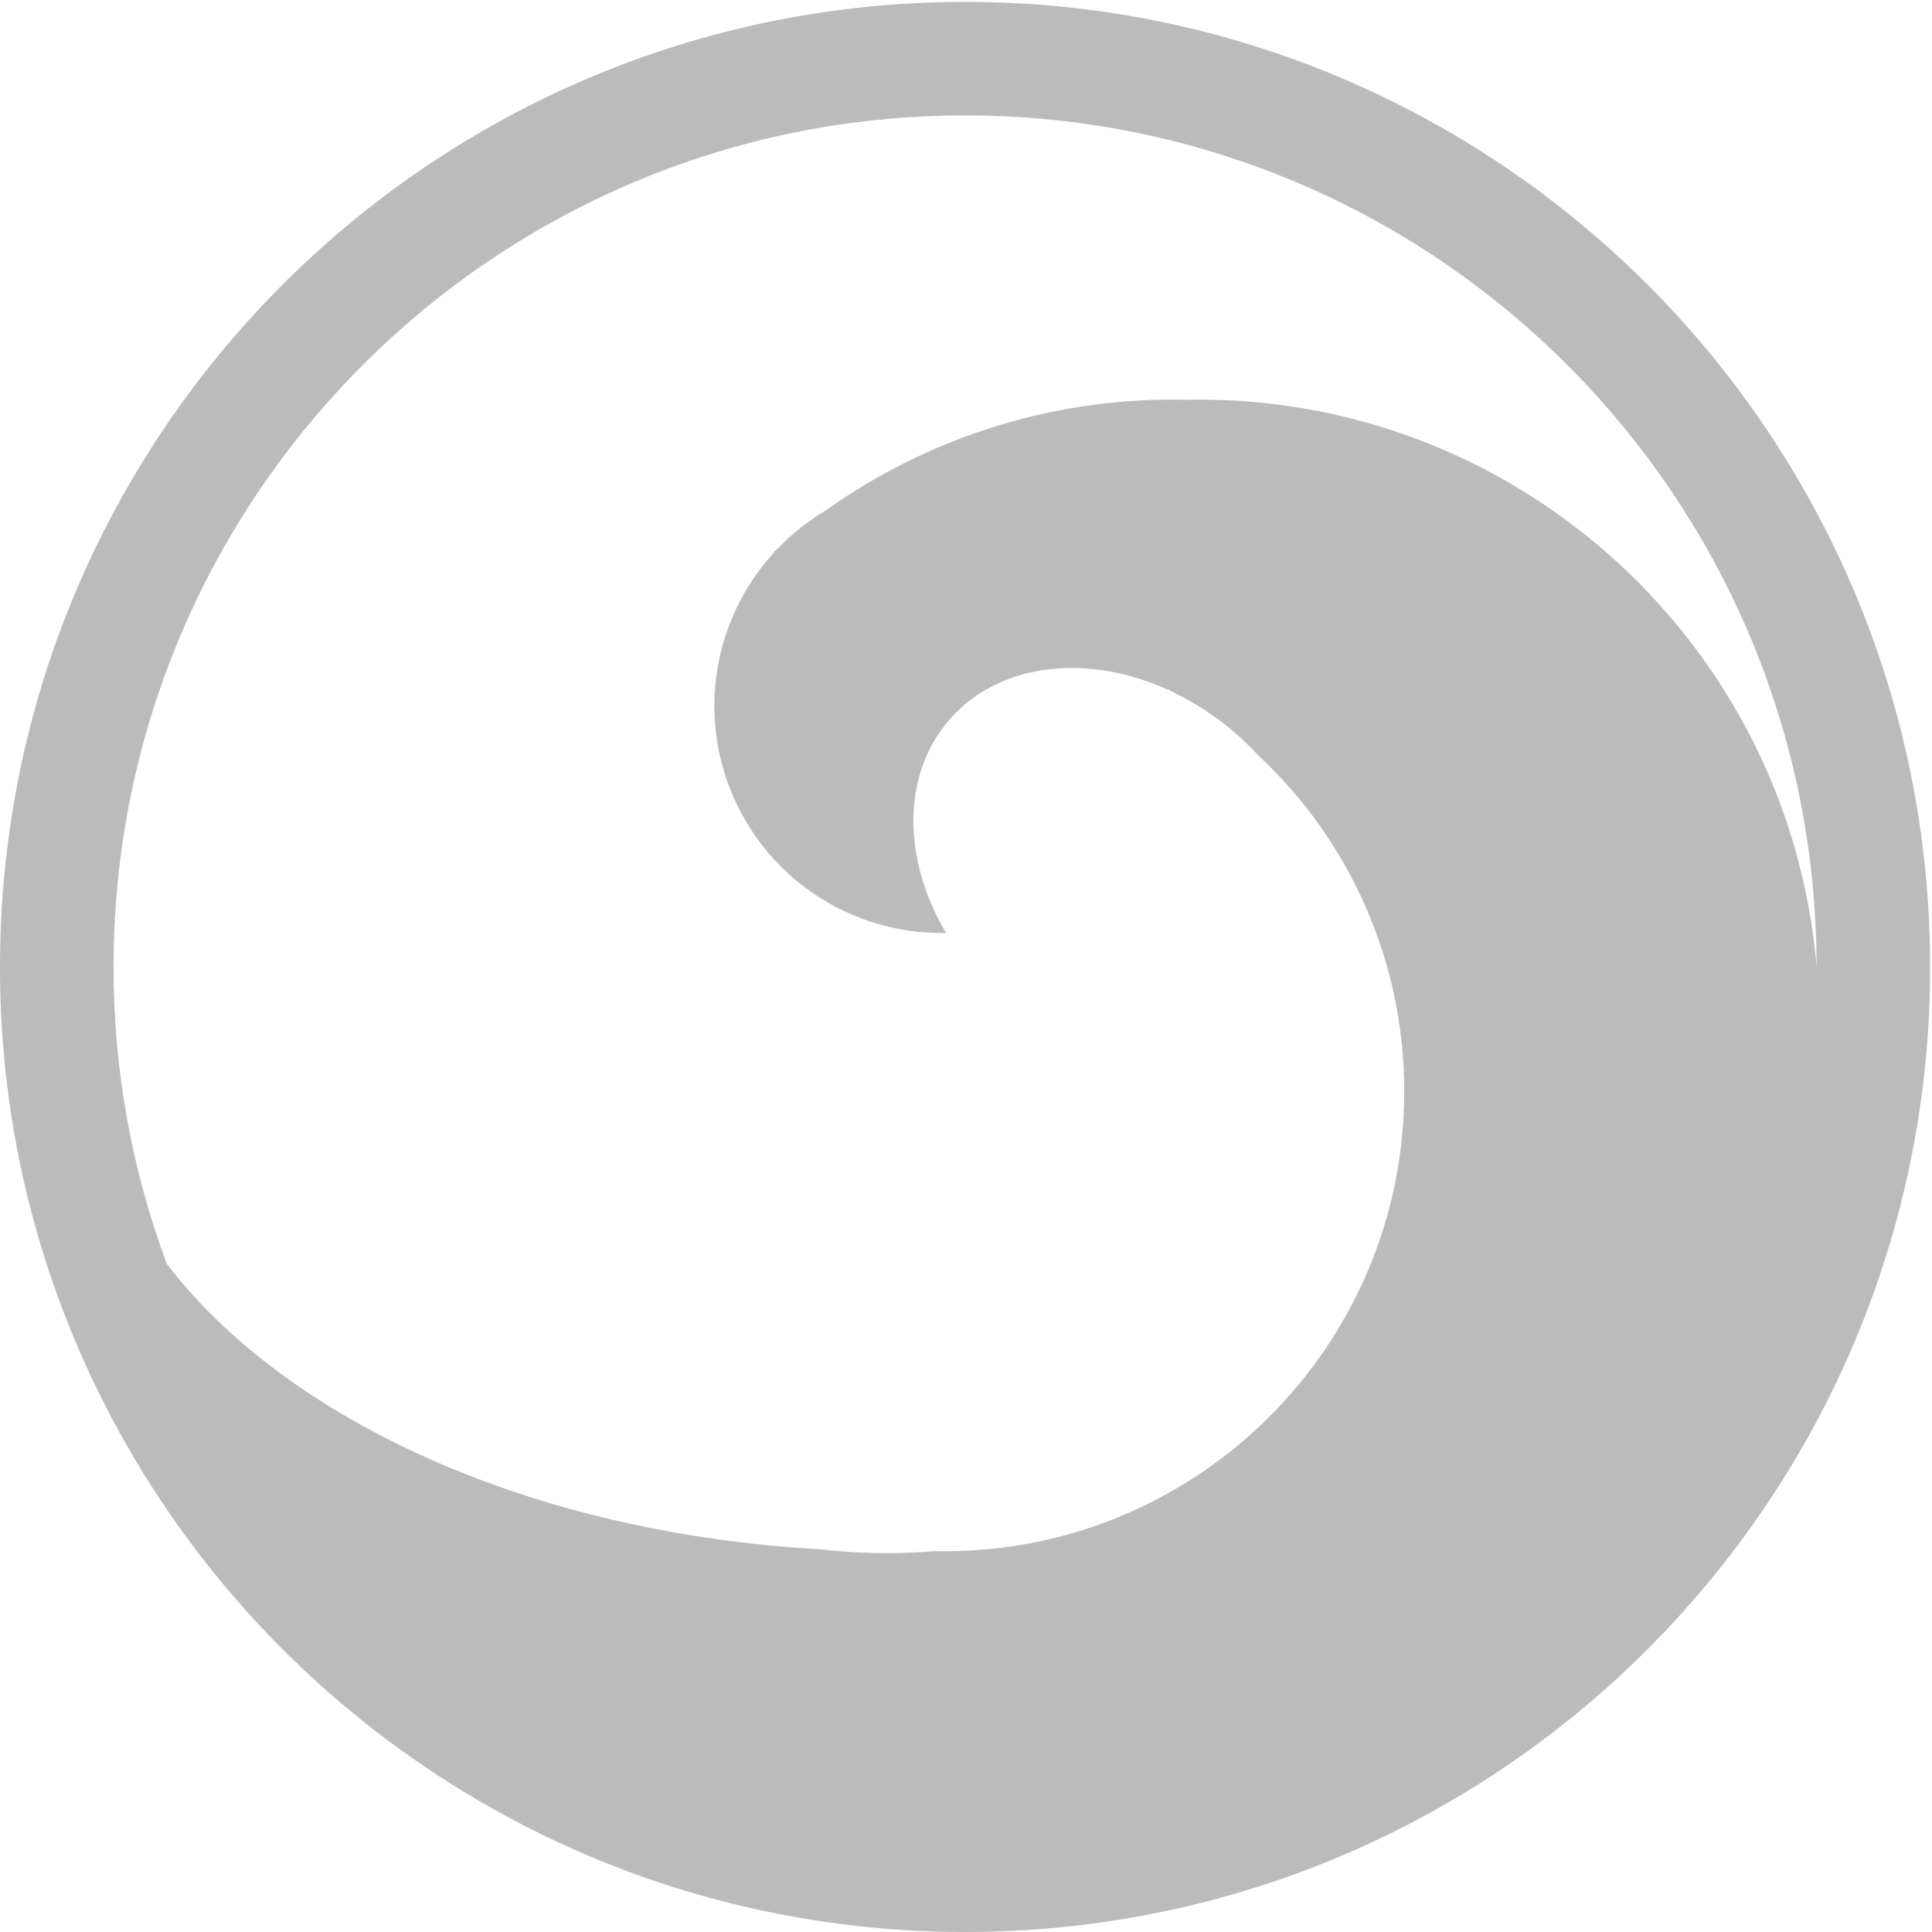
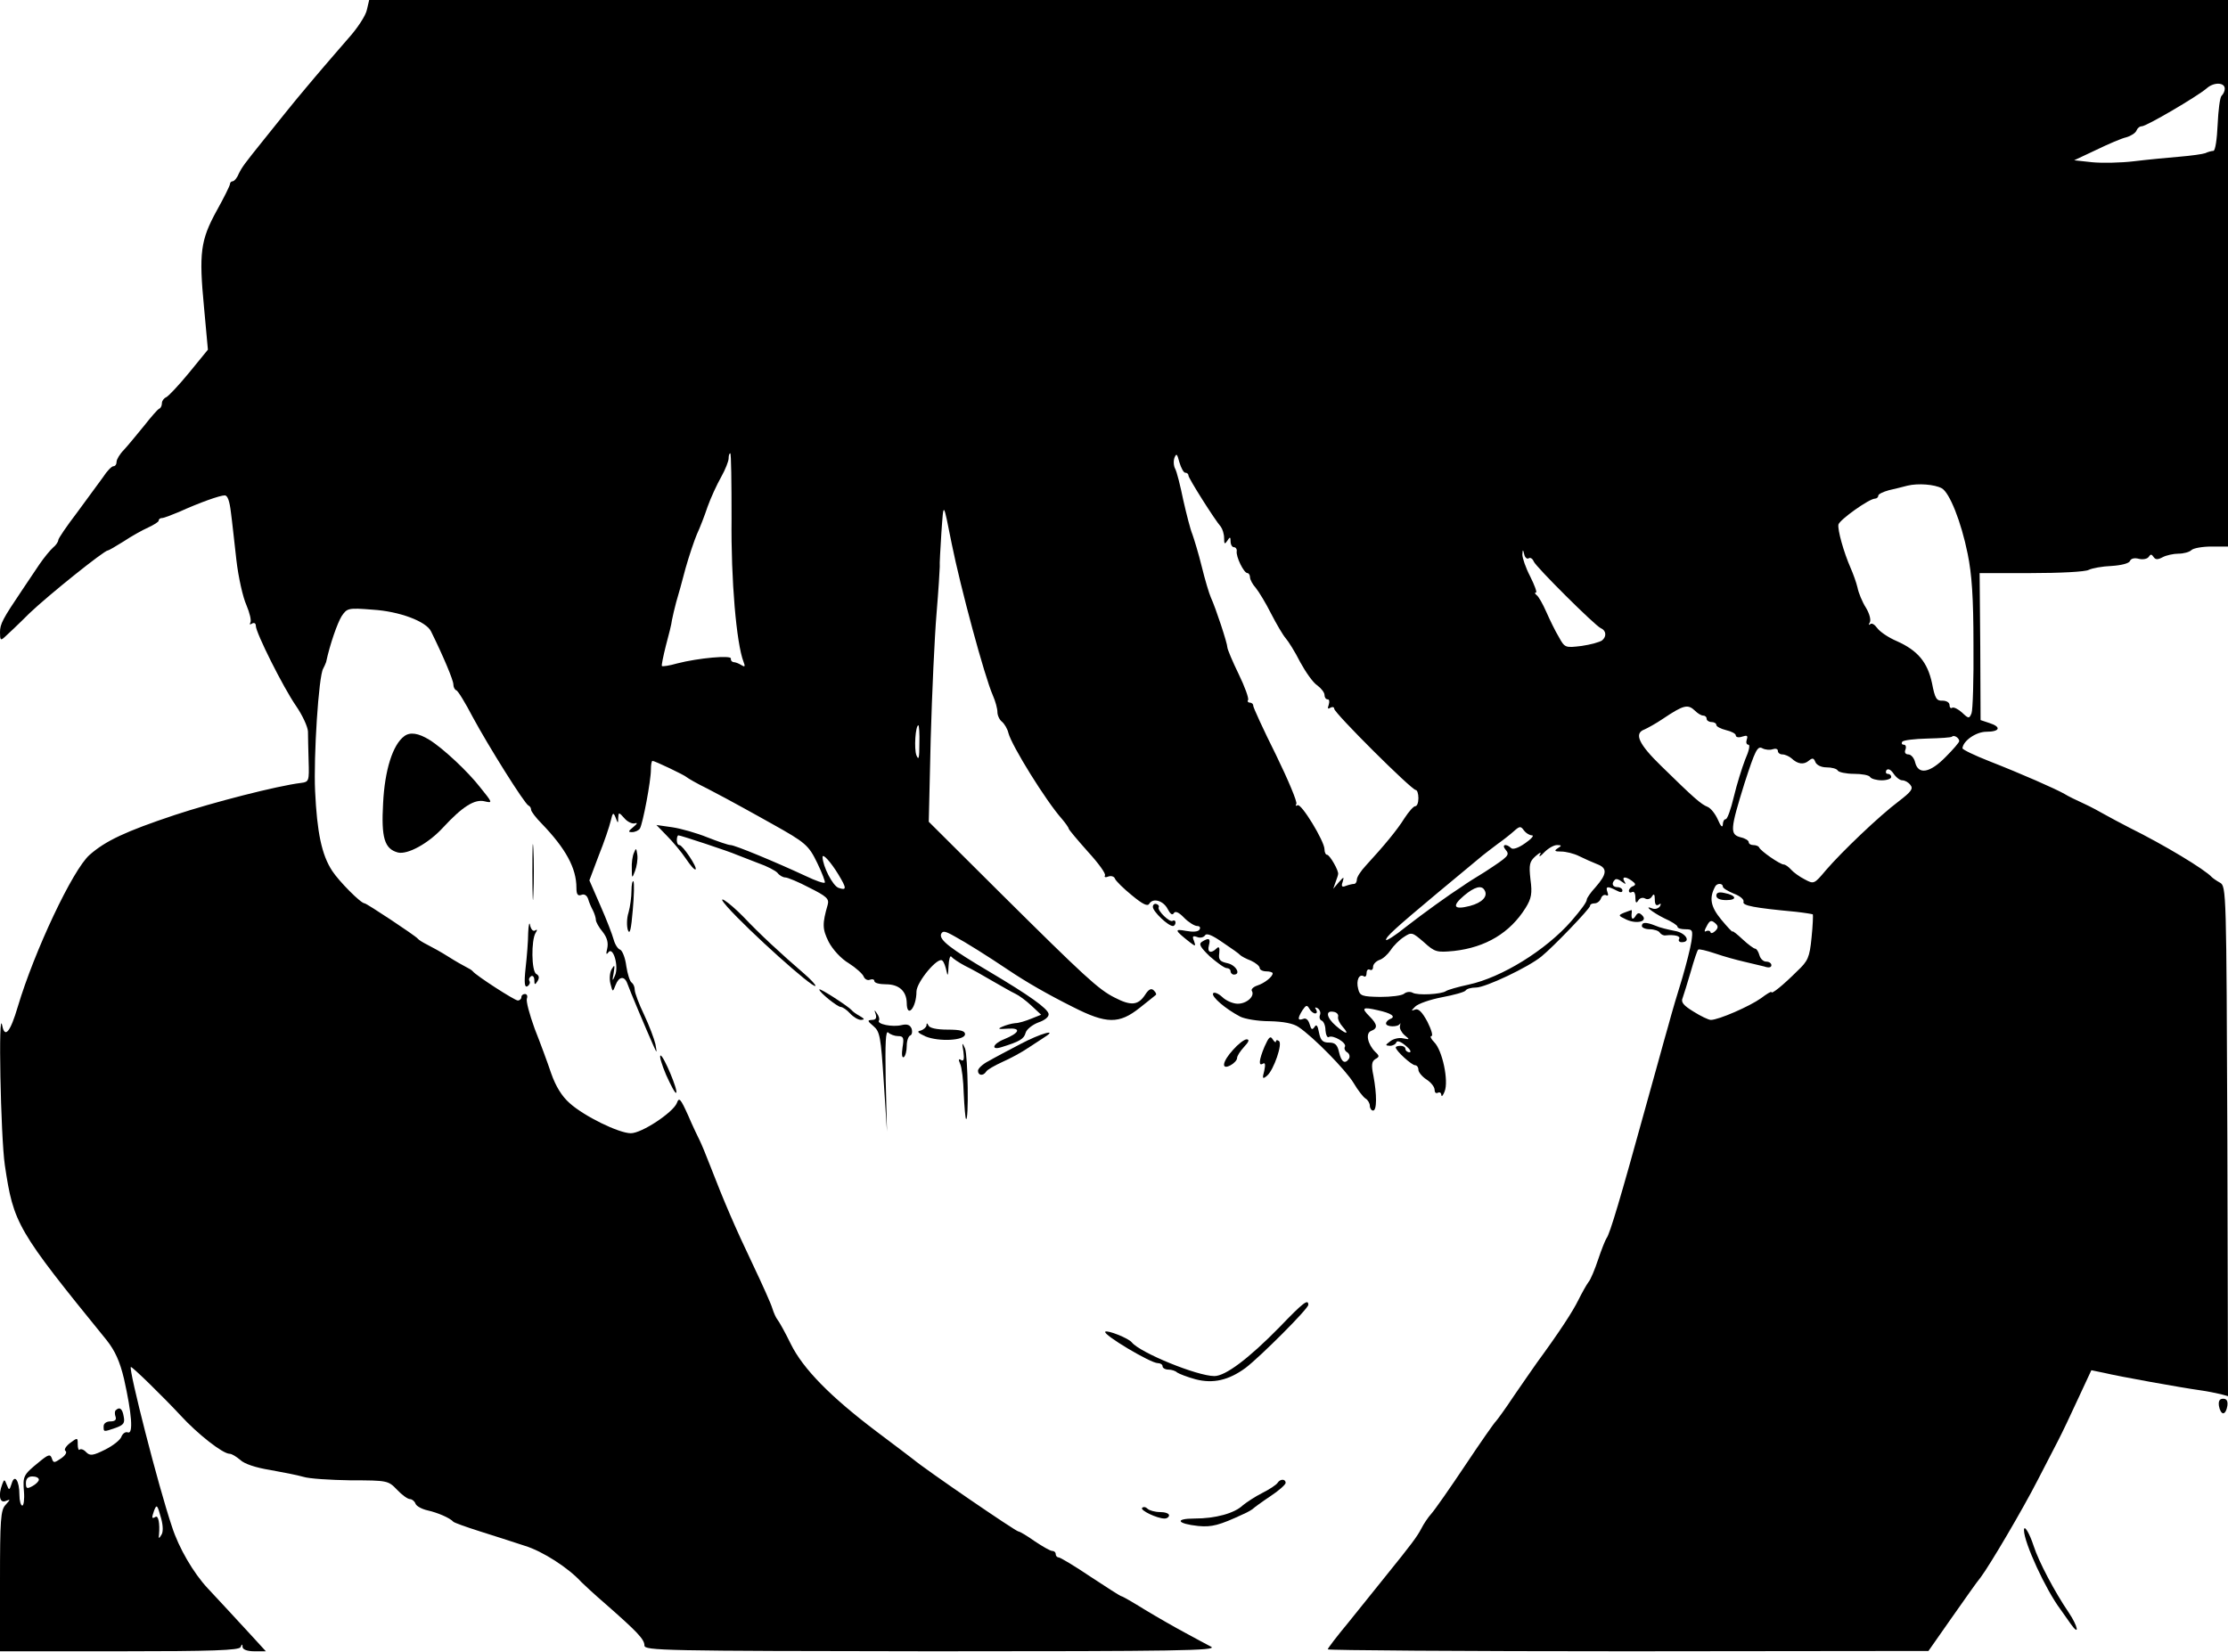
- <svg xmlns="http://www.w3.org/2000/svg" width="64" height="64" class="icon" p-id="11927" t="1575202564746" version="1.1" viewBox="0 0 1024 1024">
-   <defs>
-     <style type="text/css" />
-   </defs>
-   <path fill="#bbb" d="M967.054 745.335q-1.483 2.897-2.997 5.763c-0.307 0.579-0.62 1.156-0.929 1.734q-1.06 1.987-2.131 3.965c-0.39 0.715-0.786 1.428-1.18 2.141q-0.971 1.762-1.951 3.519c-0.429 0.764-0.863 1.525-1.299 2.286q-0.949 1.671-1.907 3.337-0.677 1.172-1.364 2.339-0.951 1.625-1.913 3.246-0.699 1.177-1.407 2.348-0.967 1.605-1.945 3.203-0.712 1.165-1.432 2.326-0.994 1.598-1.998 3.197-0.718 1.138-1.439 2.274-1.033 1.619-2.079 3.231-0.708 1.099-1.421 2.186-1.092 1.669-2.198 3.328c-0.453 0.679-0.899 1.36-1.358 2.037q-1.199 1.785-2.423 3.558c-0.4 0.584-0.799 1.173-1.199 1.755q-1.468 2.121-2.957 4.224c-0.245 0.346-0.486 0.694-0.73 1.04q-3.769 5.305-7.668 10.51c-0.311 0.415-0.626 0.825-0.938 1.238q-1.474 1.954-2.96 3.896c-0.413 0.536-0.83 1.069-1.246 1.604q-1.355 1.747-2.721 3.486c-0.459 0.581-0.921 1.159-1.383 1.738q-1.322 1.66-2.653 3.31-0.723 0.893-1.453 1.781-1.324 1.618-2.658 3.229-0.737 0.887-1.48 1.77-1.347 1.609-2.709 3.206-0.734 0.862-1.473 1.72-1.399 1.623-2.807 3.235c-0.474 0.541-0.948 1.085-1.425 1.624q-1.475 1.672-2.966 3.331c-0.44 0.49-0.877 0.98-1.318 1.468q-1.611 1.778-3.238 3.542l-1.099 1.199q-1.879 2.024-3.78 4.029c-0.206 0.216-0.408 0.435-0.613 0.65q-6.807 7.158-13.886 14.053l-0.366 0.353q-2.136 2.075-4.296 4.127c-0.28 0.266-0.562 0.529-0.843 0.799q-1.934 1.828-3.885 3.637c-0.352 0.326-0.705 0.648-1.058 0.973q-1.863 1.715-3.742 3.415-0.575 0.518-1.153 1.035-1.855 1.665-3.726 3.313l-1.172 1.027q-1.893 1.654-3.796 3.29l-1.123 0.961q-1.974 1.682-3.964 3.345c-0.331 0.276-0.66 0.553-0.992 0.828q-2.12 1.762-4.262 3.497l-0.735 0.599q-2.398 1.939-4.812 3.85l-0.227 0.181q-13.041 10.29-26.755 19.746l-0.158 0.108q-2.613 1.798-5.252 3.568l-0.471 0.314q-2.498 1.671-5.014 3.313l-0.606 0.394q-2.474 1.608-4.967 3.189l-0.621 0.393q-2.522 1.592-5.064 3.158l-0.525 0.324q-2.646 1.624-5.314 3.218l-0.292 0.175a509.962 509.962 0 0 1-53.521 27.773l-0.106 0.048q-3.023 1.346-6.064 2.654l-0.14 0.049a508.13 508.13 0 0 1-70.641 24.376 514.996 514.996 0 0 1-262.331 0 508.279 508.279 0 0 1-120.743-49.252 513.267 513.267 0 0 1-102.973-76.91l-0.042-0.04q-2.287-2.206-4.548-4.439l-0.06-0.06q-2.26-2.233-4.496-4.496l-0.042-0.042A513.614 513.614 0 0 1 72.63 775.354l-0.035-0.059q-1.641-2.734-3.249-5.495l-0.049-0.084q-1.606-2.757-3.18-5.535l-0.037-0.065q-1.586-2.802-3.139-5.626A509.193 509.193 0 0 1 0.001 512.498C0.001 230.005 229.006 0.999 511.5 0.999s511.499 229.006 511.499 511.499a509.348 509.348 0 0 1-55.945 232.836zM511.5 61.175C262.244 61.175 60.177 263.242 60.177 512.498a450.331 450.331 0 0 0 28.23 157.399c63.386 82.819 193.265 142.76 346.273 151.239a305.601 305.601 0 0 0 35.36 2.058q12.86 0 25.399-1.052 2.53 0.053 5.071 0.053c134.625 0 243.761-109.136 243.761-243.761a243.019 243.019 0 0 0-77.343-178.051A150.571 150.571 0 0 0 639.075 376.671a146.21 146.21 0 0 0-18.304-10.27c-0.578-0.328-1.144-0.674-1.724-0.999 0 0.063 0.007 0.127 0.011 0.191-49.6-22.541-102.488-11.634-124.795 28.648-16.284 29.41-12.288 67.305 7.133 100.214-0.799 0.015-1.583 0.06-2.382 0.06a120.373 120.373 0 0 1-88.813-201.635c-0.01-0.133-0.015-0.268-0.025-0.4 0.799-0.712 1.611-1.406 2.417-2.109A120.813 120.813 0 0 1 437.572 270.613 316.654 316.654 0 0 1 621.892 211.793c2.255 0 4.496 0.039 6.743 0.085 2.248-0.045 4.489-0.085 6.743-0.085 171.932 0 313.007 132.021 327.438 300.214C962.551 262.975 760.594 61.175 511.5 61.175z" p-id="11928" />
+ <svg xmlns="http://www.w3.org/2000/svg" version="1.0" width="550.4pt" height="408pt" viewBox="0 0 550.4 408" preserveAspectRatio="xMidYMid meet">
+   <g transform="translate(0,408) scale(0.08,-0.08)" fill="#000000" stroke="none">
+     <path d="M1133 5070 c-3 -17 -29 -57 -57 -88 -28 -32 -62 -72 -76 -88 -14 -16 -38 -45 -55 -65 -16 -19 -46 -55 -65 -79 -19 -24 -48 -60 -65 -81 -61 -76 -67 -84 -78 -106 -5 -13 -14 -23 -19 -23 -4 0 -8 -4 -8 -9 0 -4 -18 -41 -41 -82 -50 -91 -55 -131 -39 -298 l12 -131 -58 -71 c-32 -39 -64 -73 -71 -76 -7 -3 -13 -11 -13 -18 0 -7 -3 -15 -8 -17 -4 -1 -25 -25 -47 -53 -22 -27 -50 -61 -62 -74 -13 -13 -23 -30 -23 -37 0 -8 -4 -14 -10 -14 -5 0 -20 -15 -32 -34 -13 -18 -49 -67 -80 -109 -32 -42 -58 -80 -58 -85 0 -5 -7 -16 -16 -23 -9 -8 -28 -31 -43 -53 -14 -21 -37 -55 -51 -76 -62 -92 -70 -107 -70 -133 0 -24 2 -26 14 -15 8 7 43 40 77 74 61 58 231 194 242 194 3 0 25 13 49 28 24 16 58 35 76 43 17 8 32 17 32 21 0 5 5 8 10 8 6 0 29 9 53 19 64 29 126 51 141 51 9 0 15 -18 19 -52 4 -29 11 -96 17 -148 6 -52 20 -115 31 -139 10 -24 16 -48 12 -54 -3 -6 -1 -7 5 -3 7 4 12 1 12 -7 0 -21 84 -189 124 -247 20 -29 36 -64 37 -79 0 -14 1 -55 2 -91 2 -62 1 -65 -23 -68 -74 -9 -272 -60 -390 -99 -153 -51 -214 -80 -263 -123 -52 -45 -171 -298 -222 -469 -23 -78 -40 -99 -48 -59 -13 67 -5 -343 8 -431 27 -181 37 -199 315 -541 25 -32 40 -64 53 -119 24 -107 29 -171 12 -165 -7 3 -16 -3 -20 -13 -3 -10 -26 -28 -50 -40 -38 -19 -47 -20 -59 -8 -7 8 -16 11 -20 8 -3 -4 -6 4 -6 16 0 21 0 22 -24 4 -13 -10 -19 -21 -14 -24 6 -4 0 -14 -13 -23 -22 -15 -24 -15 -29 0 -5 14 -11 12 -40 -12 -48 -39 -50 -43 -46 -91 2 -24 -1 -43 -5 -43 -5 0 -9 15 -9 33 0 44 -15 66 -24 35 -7 -21 -8 -22 -15 -4 -7 18 -8 18 -14 2 -13 -34 -8 -59 10 -52 16 6 16 6 0 -12 -15 -16 -17 -46 -17 -235 l0 -217 369 0 c286 0 370 3 374 13 4 10 6 10 6 0 1 -8 15 -13 37 -13 l35 0 -43 47 c-46 50 -106 115 -137 148 -43 46 -89 124 -110 190 -42 124 -134 485 -127 493 3 3 100 -92 153 -149 53 -58 131 -119 152 -119 7 0 21 -9 33 -19 12 -12 48 -24 92 -31 39 -7 85 -16 102 -21 18 -6 84 -10 147 -11 114 0 116 -1 143 -29 15 -16 33 -29 40 -29 6 0 14 -6 17 -14 3 -8 20 -17 38 -21 31 -7 68 -23 79 -35 3 -3 39 -16 80 -29 41 -13 104 -33 140 -45 56 -17 136 -69 175 -112 6 -6 39 -37 75 -68 98 -86 120 -109 120 -128 0 -16 55 -17 888 -18 756 0 883 2 862 14 -14 7 -50 27 -80 43 -30 16 -86 48 -124 71 -37 23 -70 42 -73 42 -3 0 -45 27 -95 60 -49 33 -94 60 -99 60 -5 0 -9 5 -9 10 0 6 -5 10 -11 10 -6 0 -30 14 -54 30 -24 17 -46 30 -50 30 -8 0 -287 191 -325 223 -8 6 -60 46 -115 87 -140 106 -225 192 -263 269 -17 35 -36 69 -41 75 -5 6 -12 22 -16 35 -4 14 -31 74 -60 135 -55 115 -90 197 -131 303 -13 34 -28 70 -33 80 -5 10 -22 45 -36 78 -24 53 -28 57 -35 38 -12 -29 -108 -93 -142 -93 -37 0 -145 53 -189 93 -24 21 -43 52 -57 92 -11 33 -34 95 -51 138 -16 44 -27 85 -24 93 3 8 0 14 -6 14 -6 0 -11 -4 -11 -10 0 -5 -5 -10 -11 -10 -10 0 -129 77 -139 90 -3 4 -12 9 -20 13 -8 4 -33 18 -55 32 -22 14 -51 30 -65 37 -14 7 -27 15 -30 19 -7 9 -158 109 -164 109 -12 0 -79 68 -100 100 -33 50 -47 120 -53 247 -5 106 11 356 25 378 3 5 7 15 9 20 12 56 35 121 48 142 17 25 20 26 96 20 82 -5 165 -36 180 -67 39 -79 69 -151 69 -164 0 -8 4 -16 9 -18 5 -1 28 -39 51 -83 48 -89 160 -268 172 -273 5 -2 8 -8 8 -13 0 -5 15 -25 33 -43 74 -77 107 -137 107 -198 0 -20 4 -26 15 -22 9 4 17 -1 21 -12 3 -11 10 -27 15 -36 5 -10 9 -23 9 -29 0 -6 9 -23 21 -37 14 -18 18 -34 14 -52 -4 -16 -3 -20 3 -12 15 22 34 -43 21 -71 -8 -19 -9 -18 -4 8 4 25 3 27 -6 12 -6 -10 -8 -30 -4 -45 7 -27 7 -27 16 -4 10 26 27 29 36 5 6 -18 60 -146 81 -193 11 -24 11 -24 6 5 -4 17 -19 57 -35 91 -16 33 -29 68 -29 77 0 9 -4 18 -9 22 -6 3 -13 26 -17 51 -3 25 -12 48 -19 51 -7 2 -16 16 -20 31 -4 15 -22 62 -41 105 l-34 78 29 77 c17 42 33 90 37 107 6 26 8 27 15 10 7 -19 8 -19 8 -1 1 18 2 18 19 -1 9 -11 24 -18 32 -16 10 3 8 -1 -4 -11 -17 -14 -17 -16 -4 -16 9 0 20 5 24 11 9 15 34 147 34 182 0 15 2 27 5 27 7 0 99 -44 105 -50 3 -3 32 -20 65 -36 33 -17 83 -44 110 -59 28 -15 68 -38 90 -50 102 -57 112 -65 139 -121 15 -31 25 -58 23 -60 -3 -3 -29 6 -58 20 -97 45 -220 96 -233 96 -7 0 -39 11 -72 24 -32 13 -81 27 -108 31 l-49 7 32 -33 c18 -18 45 -50 59 -71 14 -21 27 -36 30 -33 6 6 -40 75 -50 75 -5 0 -8 7 -8 15 0 8 2 15 5 15 7 0 158 -50 180 -60 11 -4 41 -16 67 -26 26 -9 53 -23 59 -30 6 -8 17 -14 24 -14 7 0 41 -14 75 -32 52 -26 61 -34 56 -52 -17 -59 -17 -75 3 -115 12 -23 38 -52 62 -66 22 -14 43 -33 46 -41 3 -8 12 -13 19 -10 8 3 14 1 14 -4 0 -6 16 -10 36 -10 40 0 63 -21 64 -57 0 -50 30 -16 30 35 1 30 67 109 80 95 5 -4 10 -19 13 -33 3 -17 5 -13 6 15 1 22 5 36 9 30 4 -5 23 -18 42 -28 19 -9 58 -31 85 -47 28 -16 59 -34 70 -39 11 -5 33 -21 50 -37 l30 -28 -30 -12 c-17 -7 -39 -14 -50 -14 -11 -1 -29 -6 -40 -11 -16 -7 -12 -8 17 -6 43 3 37 -13 -12 -33 -35 -14 -41 -35 -7 -24 55 17 69 25 74 44 3 11 21 25 39 32 21 7 34 18 32 27 -4 17 -60 57 -183 130 -120 71 -155 98 -149 116 5 11 12 10 42 -7 35 -19 102 -61 166 -104 55 -37 121 -75 199 -114 104 -53 143 -53 206 -3 25 20 48 38 50 40 3 2 0 8 -6 14 -8 8 -16 4 -28 -15 -21 -31 -43 -33 -93 -7 -50 25 -93 65 -354 324 l-220 219 6 256 c4 142 12 316 18 387 6 72 10 137 10 145 -1 8 2 56 5 105 7 97 5 100 32 -35 27 -134 101 -409 127 -468 8 -18 14 -41 14 -51 0 -10 6 -24 14 -30 8 -7 17 -22 20 -35 10 -39 116 -210 165 -265 11 -13 21 -27 21 -30 0 -3 27 -35 59 -71 33 -36 57 -69 53 -74 -3 -5 2 -7 11 -3 8 3 18 0 20 -7 3 -7 26 -30 52 -51 35 -29 49 -35 54 -26 12 19 44 9 57 -17 8 -15 14 -20 19 -12 4 7 15 3 32 -15 14 -14 32 -25 40 -25 8 0 11 -5 7 -11 -4 -7 -20 -8 -42 -4 -37 7 -35 2 12 -35 18 -14 19 -13 13 4 -6 14 -4 17 10 12 9 -4 20 -1 24 5 5 8 22 1 55 -22 27 -18 51 -35 54 -39 3 -3 17 -11 33 -17 15 -7 27 -17 27 -23 0 -5 9 -10 20 -10 11 0 20 -3 20 -6 0 -11 -26 -31 -48 -38 -12 -4 -20 -12 -16 -17 9 -16 -16 -39 -44 -39 -14 0 -36 9 -48 21 -12 11 -25 16 -28 11 -6 -10 38 -48 84 -72 14 -7 54 -14 90 -14 44 -1 74 -7 90 -18 46 -31 146 -133 170 -173 13 -22 30 -44 37 -48 7 -4 13 -15 13 -22 0 -8 5 -15 10 -15 12 0 12 49 1 108 -7 33 -5 44 6 51 13 7 13 10 0 22 -24 24 -31 58 -13 65 21 8 20 20 -5 45 -26 26 -22 30 25 19 42 -9 58 -20 39 -27 -7 -3 -13 -9 -13 -14 0 -11 37 -12 43 -1 2 4 2 1 0 -7 -2 -7 5 -20 14 -28 17 -14 17 -14 -4 -10 -12 3 -30 -1 -40 -9 -16 -12 -16 -13 -1 -14 9 0 18 5 20 11 2 6 14 2 28 -10 14 -11 19 -20 13 -21 -7 0 -13 5 -13 10 0 6 -7 10 -15 10 -8 0 -15 -2 -15 -5 0 -10 49 -55 60 -55 5 0 10 -6 10 -14 0 -7 11 -21 25 -30 14 -9 25 -23 25 -32 0 -8 4 -12 10 -9 6 3 10 0 11 -7 0 -7 5 -2 10 11 13 33 -7 127 -32 152 -10 10 -14 19 -9 19 6 0 0 20 -12 44 -16 30 -28 42 -38 38 -13 -5 -13 -4 0 9 9 9 46 22 83 29 37 7 70 16 73 21 3 5 17 9 32 9 29 0 162 63 202 96 37 30 150 148 150 156 0 5 6 8 14 8 8 0 17 7 20 16 3 8 10 12 16 9 6 -3 7 1 4 9 -7 19 0 20 27 6 13 -7 19 -7 19 0 0 5 -7 10 -15 10 -16 0 -20 12 -8 23 3 4 13 1 21 -6 13 -9 14 -9 8 1 -9 15 4 16 24 1 11 -8 12 -12 3 -16 -7 -2 -13 -9 -13 -14 0 -6 5 -7 10 -4 6 3 10 -4 10 -17 0 -17 3 -19 9 -9 5 8 14 10 21 6 7 -4 16 -2 21 6 6 10 9 8 9 -9 0 -15 4 -21 12 -16 7 5 8 3 4 -5 -5 -7 -15 -10 -23 -7 -30 12 -2 -11 36 -30 23 -10 41 -22 41 -26 0 -5 11 -8 24 -8 23 0 24 -3 19 -38 -3 -20 -16 -71 -28 -112 -13 -41 -33 -109 -44 -150 -12 -41 -43 -156 -71 -255 -75 -272 -109 -387 -119 -399 -4 -6 -16 -36 -26 -66 -10 -30 -23 -62 -30 -70 -6 -8 -20 -33 -31 -55 -17 -35 -58 -98 -129 -195 -11 -15 -42 -61 -70 -101 -27 -41 -53 -76 -56 -79 -4 -3 -46 -63 -94 -135 -48 -72 -95 -139 -105 -150 -10 -11 -24 -32 -31 -46 -13 -25 -31 -49 -107 -143 -18 -23 -39 -48 -45 -56 -7 -9 -40 -50 -74 -92 -35 -42 -63 -79 -63 -82 0 -3 417 -6 928 -6 l927 1 70 100 c39 55 79 113 91 127 28 37 130 210 177 302 21 41 49 95 62 120 13 25 41 84 63 132 l40 86 39 -8 c45 -11 240 -46 298 -54 22 -3 50 -9 63 -12 l22 -6 -2 787 c-3 776 -3 788 -23 799 -11 6 -22 14 -25 17 -22 24 -146 99 -255 153 -27 14 -61 32 -75 40 -14 8 -43 24 -65 34 -22 10 -49 23 -60 30 -26 15 -130 61 -232 101 -46 18 -83 36 -83 40 2 23 42 51 74 51 42 0 47 15 9 27 l-27 9 -1 227 -2 227 159 0 c88 0 168 4 178 10 10 5 42 11 70 12 31 2 54 8 57 15 3 8 14 11 28 7 13 -3 26 0 30 6 6 9 9 9 15 0 6 -9 13 -9 28 -1 11 6 34 11 49 11 16 0 34 5 40 11 6 6 34 11 62 11 l51 0 0 844 0 844 -2870 0 -2870 0 -7 -30z m5737 -244 c0 -7 -4 -16 -10 -22 -5 -5 -10 -45 -12 -89 -2 -44 -7 -80 -13 -81 -5 0 -17 -3 -25 -7 -8 -3 -44 -8 -80 -11 -36 -3 -99 -9 -140 -14 -41 -5 -100 -6 -130 -3 l-55 6 68 32 c37 18 79 36 93 39 14 4 28 13 31 20 3 8 10 14 17 14 14 0 171 92 200 117 22 20 56 19 56 -1z m-4611 -1328 c-2 -190 15 -385 37 -442 6 -15 4 -17 -7 -10 -8 5 -18 9 -24 9 -5 1 -9 5 -8 11 2 11 -100 2 -166 -15 -24 -7 -45 -10 -47 -8 -2 1 4 30 12 62 9 33 18 69 19 80 2 11 8 36 13 55 6 19 19 67 29 105 11 39 27 86 35 105 9 19 24 58 33 85 10 28 29 69 42 92 13 23 23 49 23 57 0 9 2 16 5 16 3 0 4 -91 4 -202z m1401 142 c6 0 10 -4 10 -9 0 -8 80 -135 100 -158 5 -7 10 -22 10 -35 0 -19 2 -20 10 -8 8 13 10 12 10 -2 0 -10 5 -18 10 -18 6 0 10 -6 9 -12 -3 -17 22 -68 33 -68 4 0 8 -6 8 -13 0 -7 8 -22 18 -33 9 -11 31 -47 47 -79 17 -33 37 -67 45 -76 8 -9 29 -42 45 -74 17 -31 40 -64 53 -72 12 -9 22 -22 22 -29 0 -8 4 -14 10 -14 5 0 6 -7 3 -17 -4 -11 -3 -14 5 -9 7 4 12 2 12 -3 0 -13 239 -251 252 -251 4 0 8 -11 8 -25 0 -14 -4 -25 -10 -25 -5 0 -20 -17 -33 -37 -23 -37 -63 -85 -119 -146 -16 -17 -28 -36 -28 -43 0 -8 -4 -14 -9 -14 -5 0 -17 -3 -25 -6 -12 -5 -15 -2 -10 12 5 17 4 17 -12 -1 l-17 -20 7 20 c4 11 8 22 8 25 3 10 -26 60 -34 60 -4 0 -8 7 -8 17 0 25 -72 143 -83 136 -6 -3 -7 -2 -4 4 4 5 -25 74 -63 152 -39 78 -70 146 -70 151 0 6 -5 10 -11 10 -5 0 -8 4 -5 8 3 5 -10 41 -29 80 -19 39 -35 77 -35 83 0 12 -35 119 -51 154 -5 11 -18 54 -28 95 -10 41 -24 86 -29 100 -6 14 -18 61 -28 105 -9 44 -20 88 -25 97 -5 9 -6 25 -2 35 6 14 8 11 15 -15 5 -17 13 -32 18 -32z m2336 -48 c24 -13 60 -103 80 -202 13 -63 18 -136 18 -280 1 -107 -2 -203 -6 -213 -7 -17 -9 -17 -29 2 -12 11 -26 18 -31 15 -4 -3 -8 1 -8 9 0 7 -9 13 -22 13 -18 -1 -23 7 -32 54 -14 65 -44 101 -109 130 -26 11 -52 29 -60 40 -8 11 -17 17 -22 12 -5 -4 -5 -1 -1 6 4 7 -1 27 -12 45 -11 17 -23 46 -26 62 -4 17 -14 44 -21 60 -22 50 -41 119 -38 135 4 15 95 80 113 80 5 0 10 4 10 9 0 5 15 12 33 17 17 4 43 10 57 14 33 8 84 4 106 -8z m-1275 -216 c5 3 12 -2 15 -10 7 -17 189 -198 207 -206 17 -7 19 -26 4 -38 -7 -5 -35 -13 -63 -17 -50 -6 -52 -6 -70 27 -11 18 -28 53 -39 78 -11 25 -24 48 -30 52 -5 4 -7 8 -2 8 4 0 -4 22 -18 50 -14 27 -24 57 -24 67 1 17 2 17 6 0 2 -9 9 -15 14 -11z m513 -471 c8 -8 19 -15 25 -15 6 0 11 -4 11 -10 0 -5 7 -10 15 -10 8 0 15 -4 15 -9 0 -5 14 -12 30 -16 17 -4 30 -11 30 -16 0 -6 9 -8 20 -4 15 5 18 3 14 -9 -3 -9 -1 -16 5 -16 6 0 2 -19 -10 -46 -10 -26 -26 -77 -35 -115 -9 -38 -20 -69 -25 -69 -5 0 -9 -8 -9 -17 -1 -11 -7 -4 -15 15 -8 18 -22 36 -32 40 -20 8 -41 26 -143 126 -70 68 -85 101 -52 113 9 4 35 18 57 33 64 43 77 46 99 25z m-2395 -102 c0 -44 -2 -53 -9 -36 -8 20 -3 93 6 93 2 0 4 -26 3 -57z m3211 8 c0 -4 -19 -26 -42 -49 -48 -49 -84 -56 -94 -17 -3 14 -13 25 -21 25 -9 0 -13 6 -9 15 3 8 1 15 -5 15 -6 0 -8 4 -5 9 3 5 38 9 78 10 39 1 74 3 76 6 6 6 22 -4 22 -14z m-576 -25 c9 3 16 1 16 -5 0 -6 6 -11 14 -11 8 0 21 -6 28 -12 19 -18 38 -21 54 -7 11 9 15 8 20 -5 4 -9 18 -16 34 -16 16 0 32 -4 35 -10 3 -5 26 -10 50 -10 24 0 47 -4 50 -10 3 -5 19 -10 36 -10 16 0 29 5 29 10 0 6 -5 10 -11 10 -5 0 -7 5 -4 11 5 6 13 3 22 -10 8 -12 20 -21 27 -21 8 0 19 -6 25 -14 10 -12 3 -21 -36 -51 -60 -45 -176 -156 -225 -213 -36 -43 -37 -43 -65 -28 -16 8 -35 22 -42 30 -8 9 -18 16 -23 16 -11 0 -72 42 -76 53 -2 4 -10 7 -18 7 -8 0 -14 4 -14 9 0 5 -11 12 -25 15 -34 9 -32 25 12 167 33 102 40 116 55 108 9 -5 24 -6 32 -3z m-743 -266 c7 0 -2 -11 -21 -24 -21 -15 -39 -21 -44 -15 -16 15 -30 10 -17 -5 14 -17 11 -20 -64 -69 -28 -17 -58 -36 -66 -42 -48 -31 -124 -86 -178 -128 -33 -27 -61 -44 -61 -40 0 10 26 34 160 146 52 43 108 90 124 103 16 14 43 34 60 47 17 12 40 30 51 40 18 16 21 16 31 2 6 -8 17 -15 25 -15z m79 -40 c-12 -8 -9 -10 11 -10 14 0 39 -6 55 -14 16 -8 41 -19 56 -25 32 -12 31 -30 -5 -71 -15 -16 -27 -34 -27 -38 0 -8 -17 -31 -48 -67 -79 -90 -215 -174 -317 -196 -33 -7 -64 -16 -70 -20 -14 -10 -88 -14 -103 -5 -7 4 -19 3 -26 -3 -7 -6 -40 -10 -74 -10 -56 1 -63 3 -68 25 -7 26 3 47 17 39 5 -4 9 1 9 10 0 9 5 13 10 10 6 -3 10 1 10 9 0 8 9 17 19 21 11 3 26 17 35 30 9 14 27 32 41 41 24 16 26 15 62 -16 34 -31 40 -32 93 -27 98 11 173 56 221 133 18 29 21 45 15 88 -5 46 -3 55 16 72 14 12 19 14 13 4 -4 -8 2 -5 14 8 12 12 29 22 39 22 15 0 15 -2 2 -10z m-2221 -81 c26 -43 26 -50 0 -41 -18 7 -48 66 -49 95 0 13 26 -16 49 -54z m2731 -37 c0 -5 15 -14 34 -22 19 -7 32 -18 30 -25 -5 -12 33 -19 161 -31 27 -3 51 -7 53 -8 1 -2 0 -34 -4 -72 -6 -61 -11 -72 -44 -103 -44 -44 -80 -73 -80 -65 0 3 -15 -6 -32 -19 -35 -25 -131 -67 -155 -67 -7 0 -32 12 -54 26 -31 19 -39 29 -33 42 3 9 15 46 25 81 10 35 20 66 23 68 2 3 26 -3 53 -12 26 -9 66 -20 88 -25 22 -5 50 -12 63 -15 14 -5 22 -3 22 4 0 6 -7 11 -16 11 -9 0 -18 9 -21 20 -3 11 -9 20 -13 20 -4 0 -22 13 -39 29 -17 16 -31 27 -31 24 0 -3 -16 14 -35 37 -33 40 -38 67 -18 103 6 10 23 9 23 -1z m-736 -11 c12 -19 -7 -39 -45 -49 -50 -13 -57 -1 -18 32 32 27 54 33 63 17z m713 -126 c-7 -7 -14 -9 -15 -4 -2 5 -8 6 -14 3 -6 -4 -5 3 2 15 9 18 14 20 25 11 11 -9 12 -15 2 -25z m-1236 -255 c6 0 7 5 3 12 -5 7 -3 8 5 4 7 -5 10 -14 7 -21 -3 -8 0 -15 5 -17 6 -2 12 -15 12 -30 1 -14 6 -24 10 -21 13 8 57 -18 50 -30 -3 -5 0 -13 7 -17 7 -4 9 -13 6 -19 -12 -19 -24 -12 -31 19 -5 23 -12 30 -31 30 -19 0 -26 6 -31 31 -4 22 -8 27 -14 17 -7 -10 -10 -8 -15 9 -4 13 -11 20 -20 16 -17 -6 -18 1 -2 27 11 16 14 17 21 5 4 -8 13 -15 18 -15z m71 -10 c-2 -7 5 -21 14 -31 23 -26 10 -24 -21 3 -29 25 -33 48 -7 43 9 -1 16 -8 14 -15z m-4012 -1430 c0 -5 -9 -14 -20 -20 -17 -9 -20 -8 -20 10 0 13 7 20 20 20 11 0 20 -4 20 -10z m378 -121 c6 -23 6 -42 0 -50 -7 -12 -9 -11 -7 1 3 35 -2 61 -11 55 -12 -7 -12 -3 -4 20 8 20 10 18 22 -26z" />
+     <path d="M5300 2334 c0 -9 11 -14 31 -14 35 0 31 15 -6 22 -17 4 -25 1 -25 -8z" />
+     <path d="M1248 2826 c-35 -26 -60 -104 -65 -207 -6 -106 4 -141 46 -152 30 -7 94 28 139 77 60 65 98 89 129 81 25 -6 24 -4 -14 43 -38 49 -115 121 -157 147 -34 21 -60 25 -78 11z" />
+     <path d="M1644 2405 c0 -77 2 -107 3 -67 2 40 2 103 0 140 -2 37 -3 4 -3 -73z" />
+     <path d="M1958 2467 c-5 -10 -8 -33 -7 -50 0 -31 1 -31 10 -7 5 13 9 36 7 50 -3 21 -4 22 -10 7z" />
+     <path d="M1950 2349 c0 -19 -4 -49 -9 -67 -6 -18 -6 -43 -2 -55 6 -15 10 3 15 62 4 45 5 85 2 89 -3 3 -6 -10 -6 -29z" />
+     <path d="M2246 2299 c67 -75 264 -252 272 -244 2 2 -13 19 -34 37 -73 63 -138 123 -188 176 -48 49 -90 76 -50 31z" />
+     <path d="M3560 2299 c0 -14 47 -59 62 -59 4 0 8 5 8 11 0 5 -4 8 -9 5 -9 -6 -48 32 -43 42 2 4 -1 8 -7 10 -6 2 -11 -2 -11 -9z" />
+     <path d="M5015 2281 c-19 -8 -18 -9 7 -21 32 -15 68 -6 49 13 -9 9 -14 9 -21 -3 -9 -14 -14 -7 -11 13 0 4 0 7 -1 6 -2 0 -12 -4 -23 -8z" />
+     <path d="M1631 2219 c0 -25 -4 -74 -8 -109 -5 -47 -3 -61 6 -56 6 4 9 11 6 16 -3 5 -1 11 5 15 5 3 10 -2 10 -12 0 -15 2 -16 10 -3 6 10 5 17 -4 22 -15 8 -16 104 -2 127 6 9 5 12 -2 7 -6 -3 -12 3 -15 16 -2 13 -5 2 -6 -23z" />
+     <path d="M5070 2240 c0 -5 11 -10 24 -10 14 0 28 -5 31 -10 4 -6 12 -10 18 -9 28 3 48 -2 42 -11 -3 -5 0 -10 8 -10 31 0 12 30 -22 35 -20 4 -46 10 -59 16 -30 12 -42 11 -42 -1z" />
+     <path d="M3711 2191 c-10 -7 -4 -17 25 -45 22 -19 45 -36 52 -36 6 0 12 -4 12 -10 0 -5 5 -10 10 -10 23 0 7 29 -19 35 -24 5 -29 11 -26 31 2 18 -1 22 -8 15 -17 -17 -30 -13 -24 9 6 22 0 25 -22 11z" />
+     <path d="M2530 2044 c0 -9 55 -53 66 -54 6 0 19 -9 29 -20 10 -11 25 -20 34 -20 12 1 11 3 -4 12 -11 6 -22 14 -25 18 -9 11 -100 70 -100 64z" />
+     <path d="M2704 1968 c4 -13 0 -18 -12 -18 -14 -1 -14 -3 5 -19 20 -17 23 -32 32 -172 l10 -154 -4 159 c-2 117 0 155 8 147 6 -6 20 -11 30 -11 17 0 19 -5 14 -35 -3 -21 -2 -33 4 -30 5 4 9 19 9 35 0 15 5 30 11 32 5 2 7 11 4 21 -5 12 -14 15 -31 11 -28 -7 -77 3 -70 14 3 4 0 14 -6 22 -8 12 -9 12 -4 -2z" />
+     <path d="M2861 1933 c-1 -6 -9 -13 -18 -16 -13 -2 -9 -7 15 -18 41 -17 122 -13 122 7 0 10 -14 14 -54 14 -34 0 -56 5 -59 13 -4 8 -6 8 -6 0z" />
+     <path d="M3150 1875 c-36 -19 -80 -42 -97 -52 -18 -9 -33 -23 -33 -30 0 -15 16 -17 25 -3 3 6 26 19 50 30 25 11 60 30 79 43 18 12 42 27 52 34 43 27 -14 11 -76 -22z" />
+     <path d="M3905 1868 c-18 -43 -19 -62 -5 -53 7 4 8 -3 4 -22 -7 -25 -5 -27 9 -15 20 17 49 100 36 107 -5 4 -9 3 -9 -2 0 -4 -5 -1 -10 7 -7 12 -12 7 -25 -22z" />
+     <path d="M3808 1858 c-34 -37 -38 -64 -8 -48 11 6 20 16 20 22 0 7 10 22 22 35 15 16 17 23 7 23 -8 -1 -26 -15 -41 -32z" />
+     <path d="M2975 1852 c3 -23 1 -31 -7 -26 -8 5 -9 2 -3 -12 5 -10 10 -52 11 -92 2 -41 5 -76 7 -78 9 -10 6 195 -3 218 -9 20 -10 19 -5 -10z" />
+     <path d="M2057 1780 c15 -33 28 -58 31 -55 7 6 -39 115 -48 115 -5 0 3 -27 17 -60z" />
+     <path d="M3951 1001 c-95 -97 -167 -151 -201 -151 -53 0 -229 72 -255 104 -10 13 -76 39 -82 33 -8 -9 140 -97 162 -97 8 0 15 -4 15 -10 0 -5 8 -10 18 -10 10 0 22 -4 27 -9 6 -4 31 -14 57 -21 54 -14 102 -3 154 35 46 35 194 183 194 195 0 19 -15 8 -89 -69z" />
+     <path d="M6852 758 c2 -13 8 -23 13 -23 6 0 11 10 13 23 2 15 -2 22 -13 22 -11 0 -15 -7 -13 -22z" />
+     <path d="M357 744 c-3 -3 -3 -12 0 -20 3 -9 -2 -14 -16 -14 -12 0 -21 -6 -21 -15 0 -18 -1 -18 37 -5 25 9 29 15 25 35 -4 25 -13 31 -25 19z" />
+     <path d="M3945 520 c-4 -6 -25 -20 -47 -31 -22 -11 -49 -29 -60 -38 -26 -25 -85 -41 -149 -41 -63 0 -55 -16 11 -23 42 -4 65 2 140 37 14 6 27 14 30 17 3 3 26 20 53 38 26 17 47 36 47 41 0 13 -17 13 -25 0z" />
+     <path d="M3527 443 c-8 -7 46 -33 69 -33 8 0 14 5 14 10 0 6 -13 10 -28 10 -15 0 -33 5 -38 10 -6 6 -13 7 -17 3z" />
+     <path d="M6250 374 c0 -38 67 -184 113 -245 9 -13 23 -33 31 -44 29 -41 23 -8 -6 35 -43 63 -93 158 -108 205 -13 40 -30 68 -30 49z" />
+   </g>
</svg>
